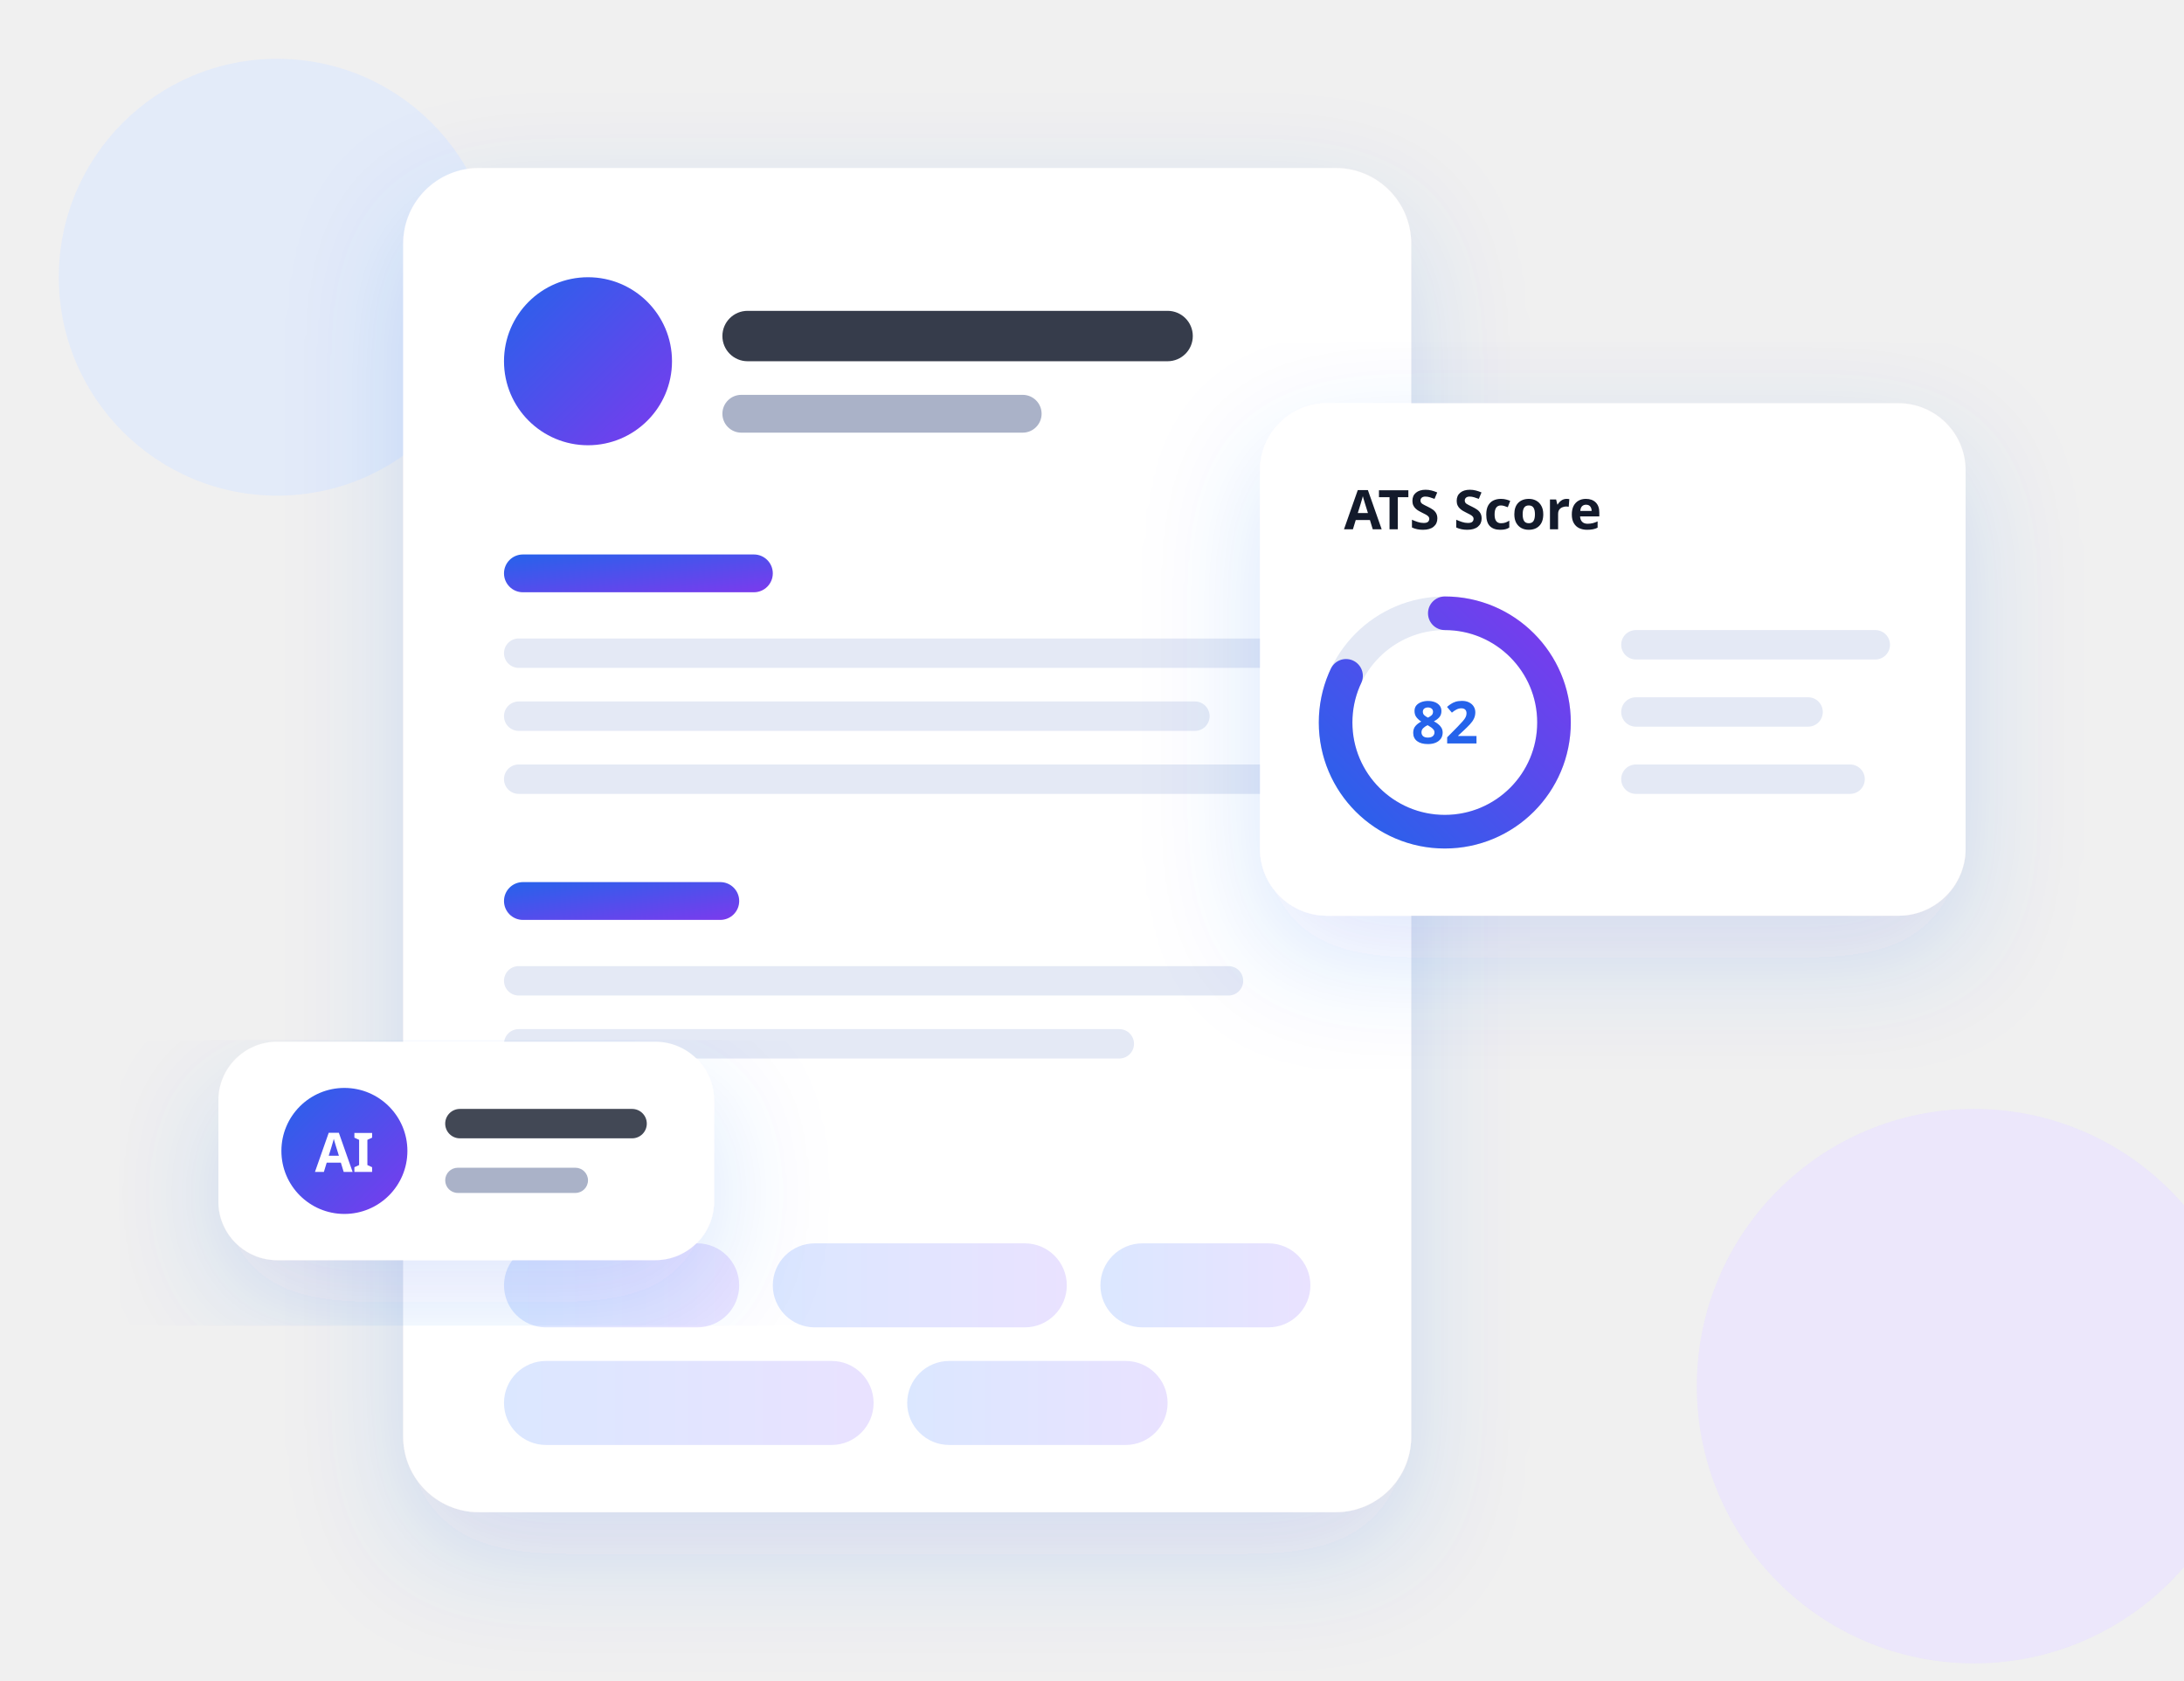
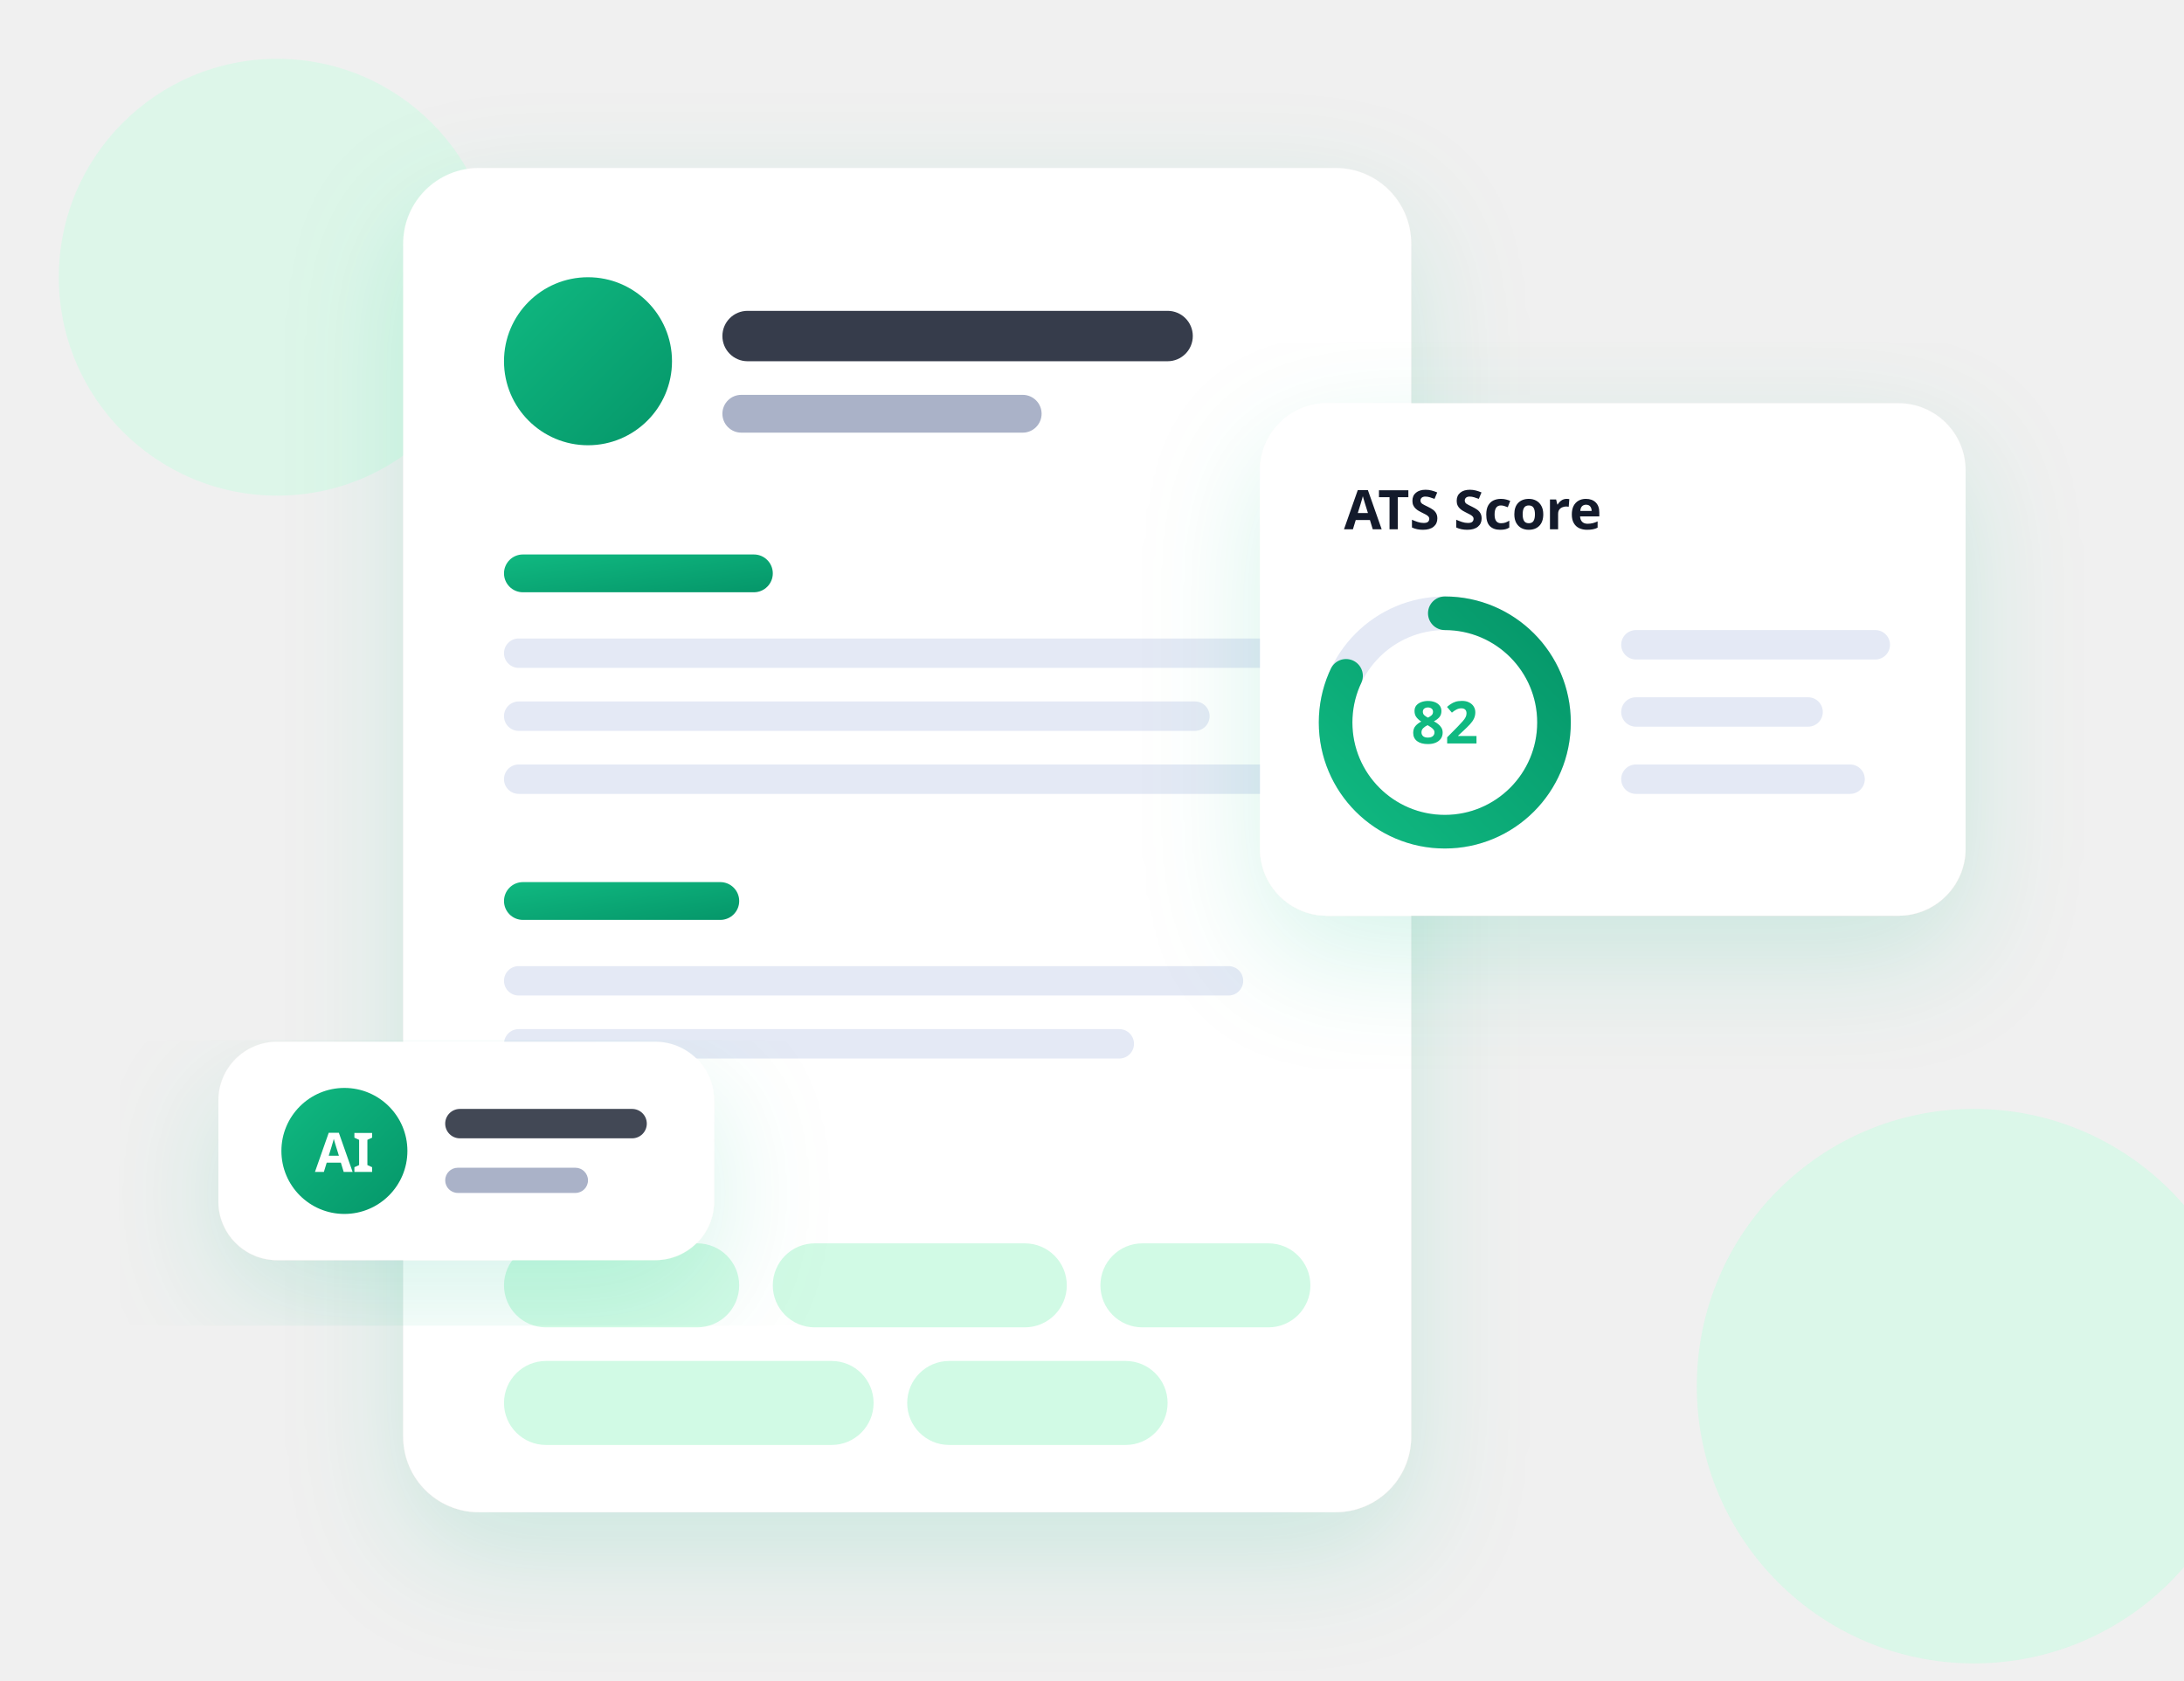
<svg xmlns="http://www.w3.org/2000/svg" viewBox="0 0 520 400" width="520" height="400" role="img" aria-label="Illustration of a resume being analysed by AI">
  <defs>
    <linearGradient id="g1" x1="0" y1="0" x2="1" y2="1">
-       <stop offset="0" stop-color="#2563eb" />
-       <stop offset="1" stop-color="#7c3aed" />
+       <stop offset="0" stop-color="#10B981" />
+       <stop offset="1" stop-color="#059669" />
    </linearGradient>
    <linearGradient id="g2" x1="0" y1="0" x2="1" y2="0">
-       <stop offset="0" stop-color="#dbe7ff" />
-       <stop offset="1" stop-color="#e9e2ff" />
+       <stop offset="0" stop-color="#D1FAE5" />
+       <stop offset="1" stop-color="#D1FAE5" />
    </linearGradient>
    <filter id="sh" x="-20%" y="-20%" width="150%" height="150%">
-       <feDropShadow dx="0" dy="10" stdDeviation="14" flood-color="#2563eb" flood-opacity="0.16" />
+       <feDropShadow dx="0" dy="10" stdDeviation="14" flood-color="#10B981" flood-opacity="0.16" />
    </filter>
  </defs>
-   <circle cx="66" cy="66" r="52" fill="#dbe7ff" opacity=".6" />
-   <circle cx="470" cy="330" r="66" fill="#e9e2ff" opacity=".7" />
+   <circle cx="66" cy="66" r="52" fill="#D1FAE5" opacity=".6" />
+   <circle cx="470" cy="330" r="66" fill="#D1FAE5" opacity=".7" />
  <g filter="url(#sh)">
    <rect x="96" y="40" width="240" height="320" rx="18" fill="#ffffff" />
  </g>
  <circle cx="140" cy="86" r="20" fill="url(#g1)" />
  <rect x="172" y="74" width="112" height="12" rx="6" fill="#131a2b" opacity=".85" />
  <rect x="172" y="94" width="76" height="9" rx="4.5" fill="#aab2c8" />
  <rect x="120" y="132" width="64" height="9" rx="4.5" fill="url(#g1)" />
  <rect x="120" y="152" width="192" height="7" rx="3.5" fill="#e4e9f5" />
  <rect x="120" y="167" width="168" height="7" rx="3.5" fill="#e4e9f5" />
  <rect x="120" y="182" width="184" height="7" rx="3.5" fill="#e4e9f5" />
  <rect x="120" y="210" width="56" height="9" rx="4.5" fill="url(#g1)" />
  <rect x="120" y="230" width="176" height="7" rx="3.5" fill="#e4e9f5" />
  <rect x="120" y="245" width="150" height="7" rx="3.5" fill="#e4e9f5" />
  <rect x="120" y="276" width="44" height="9" rx="4.5" fill="url(#g1)" />
  <rect x="120" y="296" width="56" height="20" rx="10" fill="url(#g2)" />
  <rect x="184" y="296" width="70" height="20" rx="10" fill="url(#g2)" />
  <rect x="262" y="296" width="50" height="20" rx="10" fill="url(#g2)" />
  <rect x="120" y="324" width="88" height="20" rx="10" fill="url(#g2)" />
  <rect x="216" y="324" width="62" height="20" rx="10" fill="url(#g2)" />
  <g filter="url(#sh)">
    <rect x="300" y="96" width="168" height="122" rx="16" fill="#ffffff" />
  </g>
  <text x="320" y="126" font-family="Poppins,Segoe UI,sans-serif" font-size="13" font-weight="600" fill="#131a2b">ATS Score</text>
  <circle cx="344" cy="172" r="26" fill="none" stroke="#e4e9f5" stroke-width="8" />
  <circle cx="344" cy="172" r="26" fill="none" stroke="url(#g1)" stroke-width="8" stroke-linecap="round" stroke-dasharray="134 164" transform="rotate(-90 344 172)" />
-   <text x="344" y="177" text-anchor="middle" font-family="Poppins,Segoe UI,sans-serif" font-size="14" font-weight="700" fill="#2563eb">82</text>
+   <text x="344" y="177" text-anchor="middle" font-family="Poppins,Segoe UI,sans-serif" font-size="14" font-weight="700" fill="#10B981">82</text>
  <rect x="386" y="150" width="64" height="7" rx="3.5" fill="#e4e9f5" />
  <rect x="386" y="166" width="48" height="7" rx="3.5" fill="#e4e9f5" />
  <rect x="386" y="182" width="58" height="7" rx="3.5" fill="#e4e9f5" />
  <g filter="url(#sh)">
    <rect x="52" y="248" width="118" height="52" rx="14" fill="#ffffff" />
  </g>
  <circle cx="82" cy="274" r="15" fill="url(#g1)" />
  <text x="82" y="279" text-anchor="middle" font-family="Poppins,Segoe UI,sans-serif" font-size="13" font-weight="700" fill="#ffffff">AI</text>
  <rect x="106" y="264" width="48" height="7" rx="3.5" fill="#131a2b" opacity=".8" />
  <rect x="106" y="278" width="34" height="6" rx="3" fill="#aab2c8" />
</svg>
